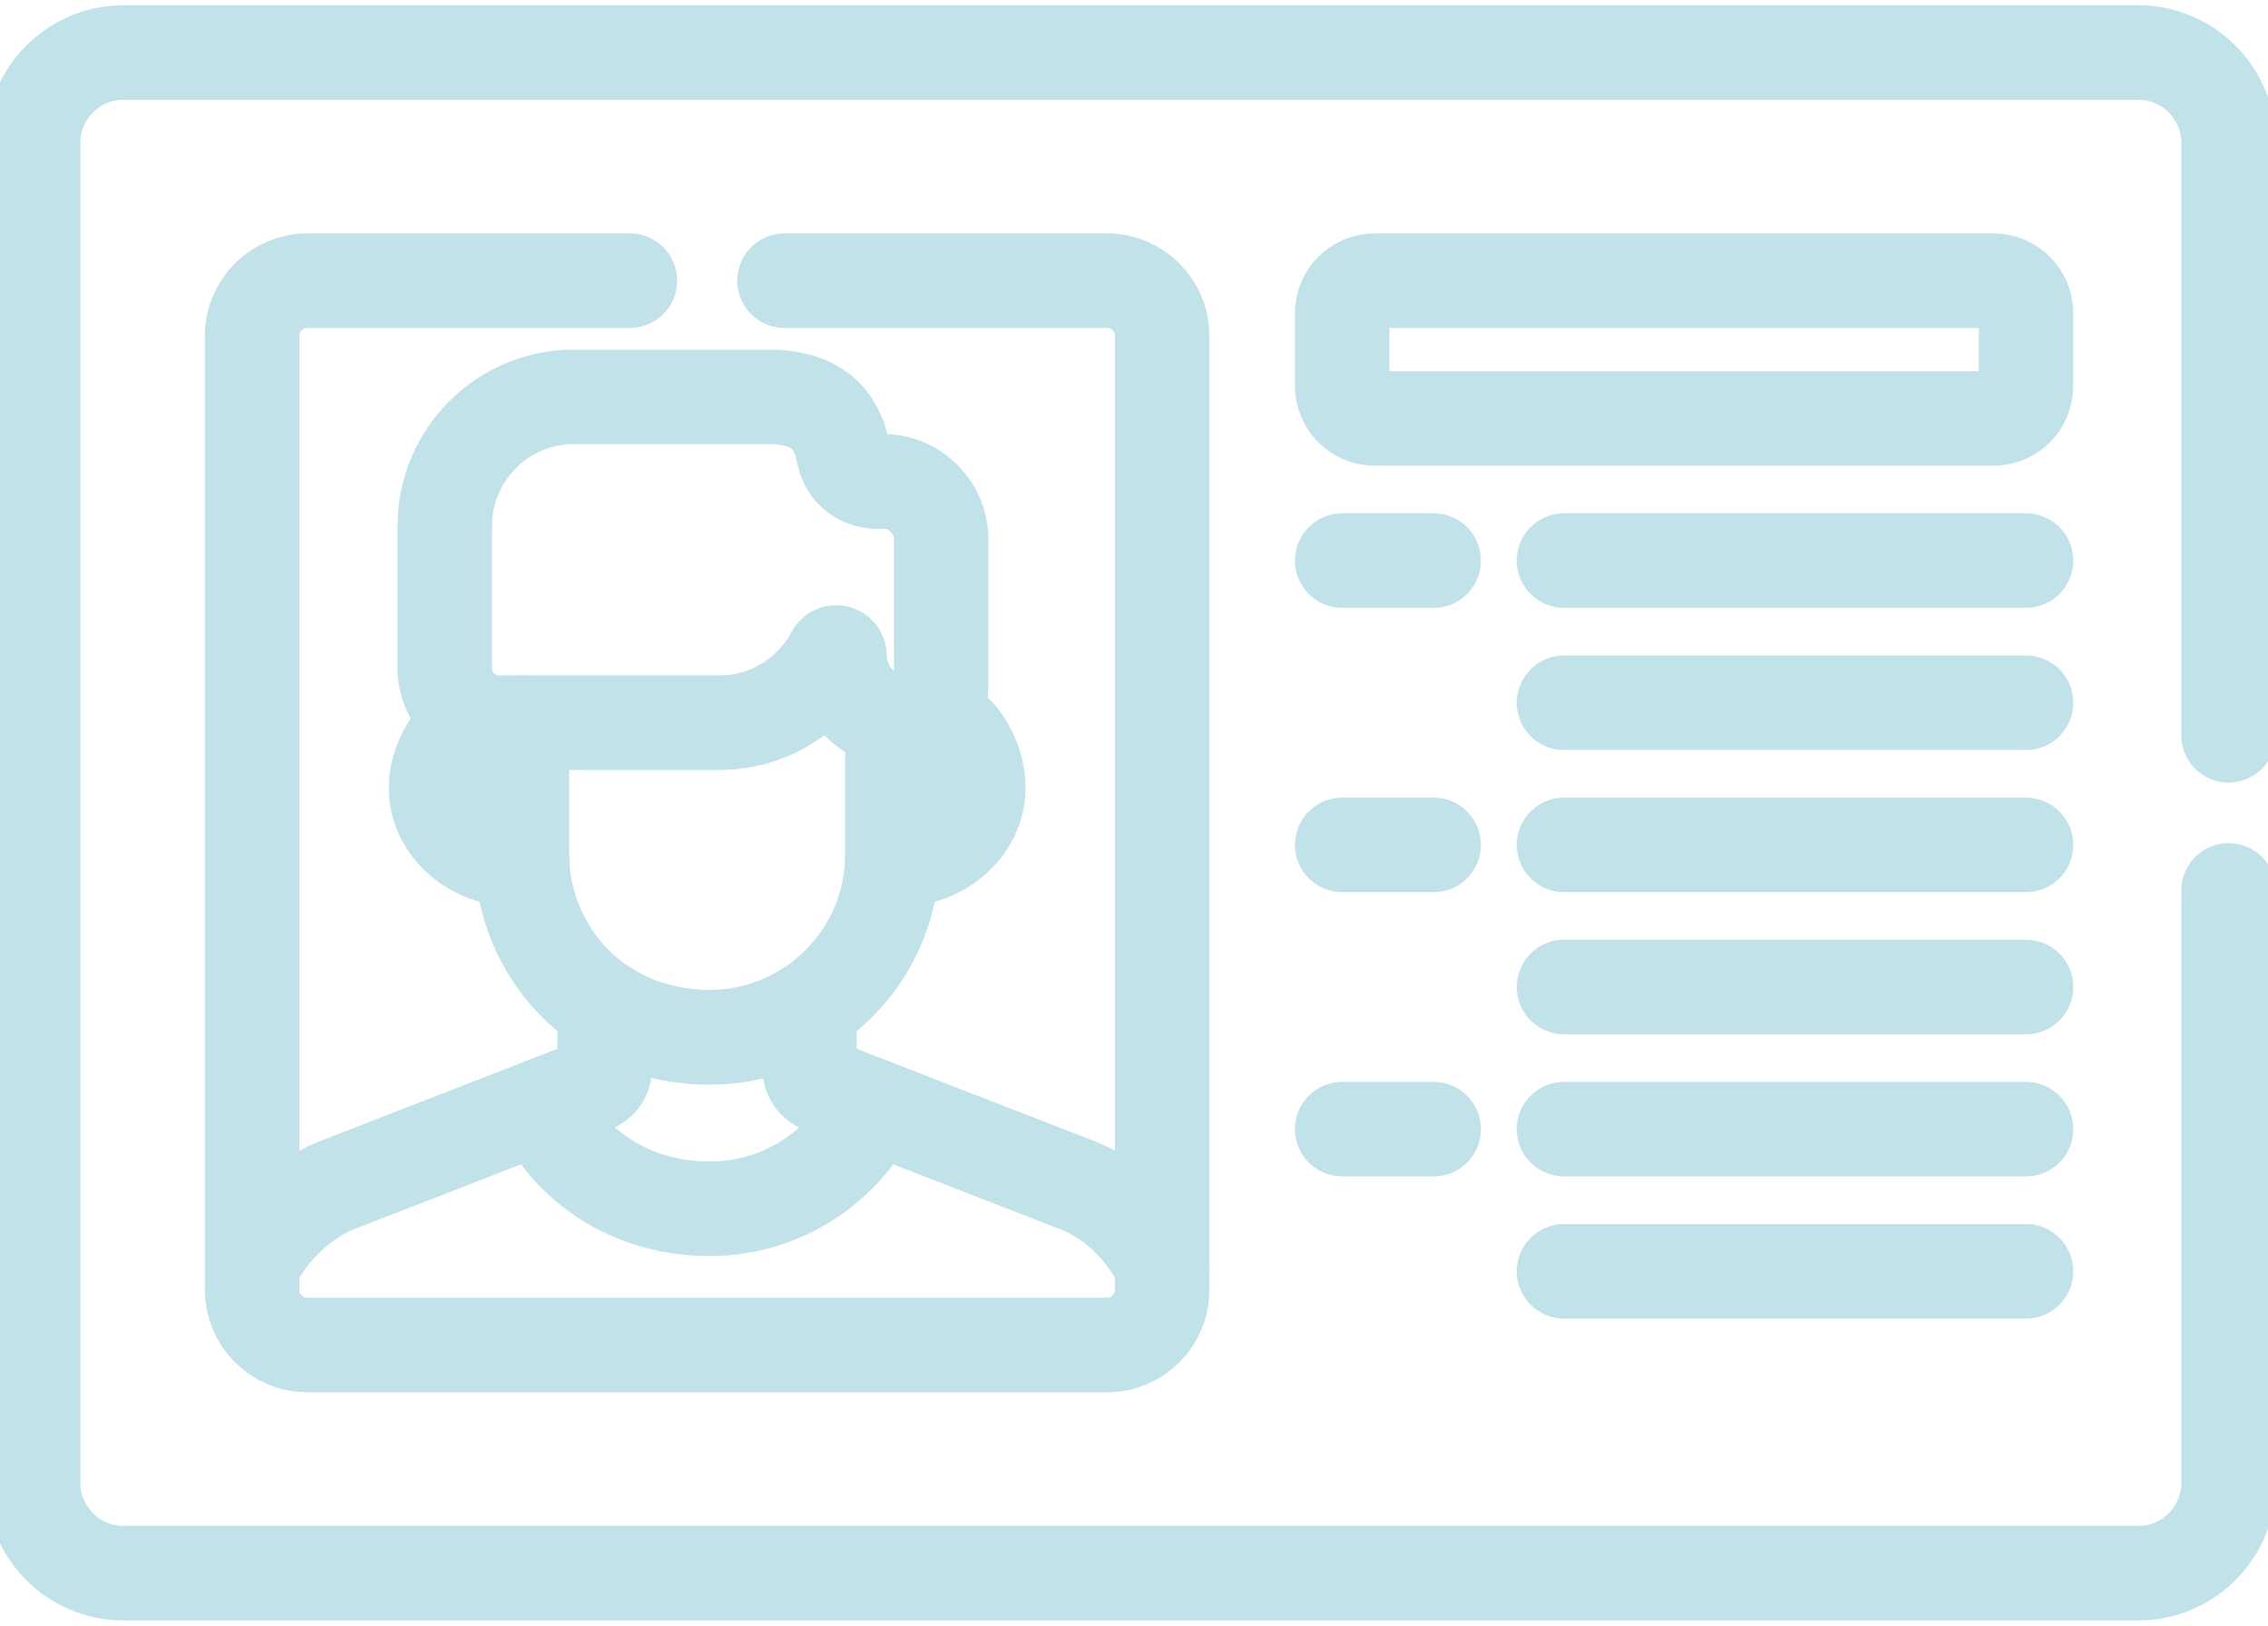
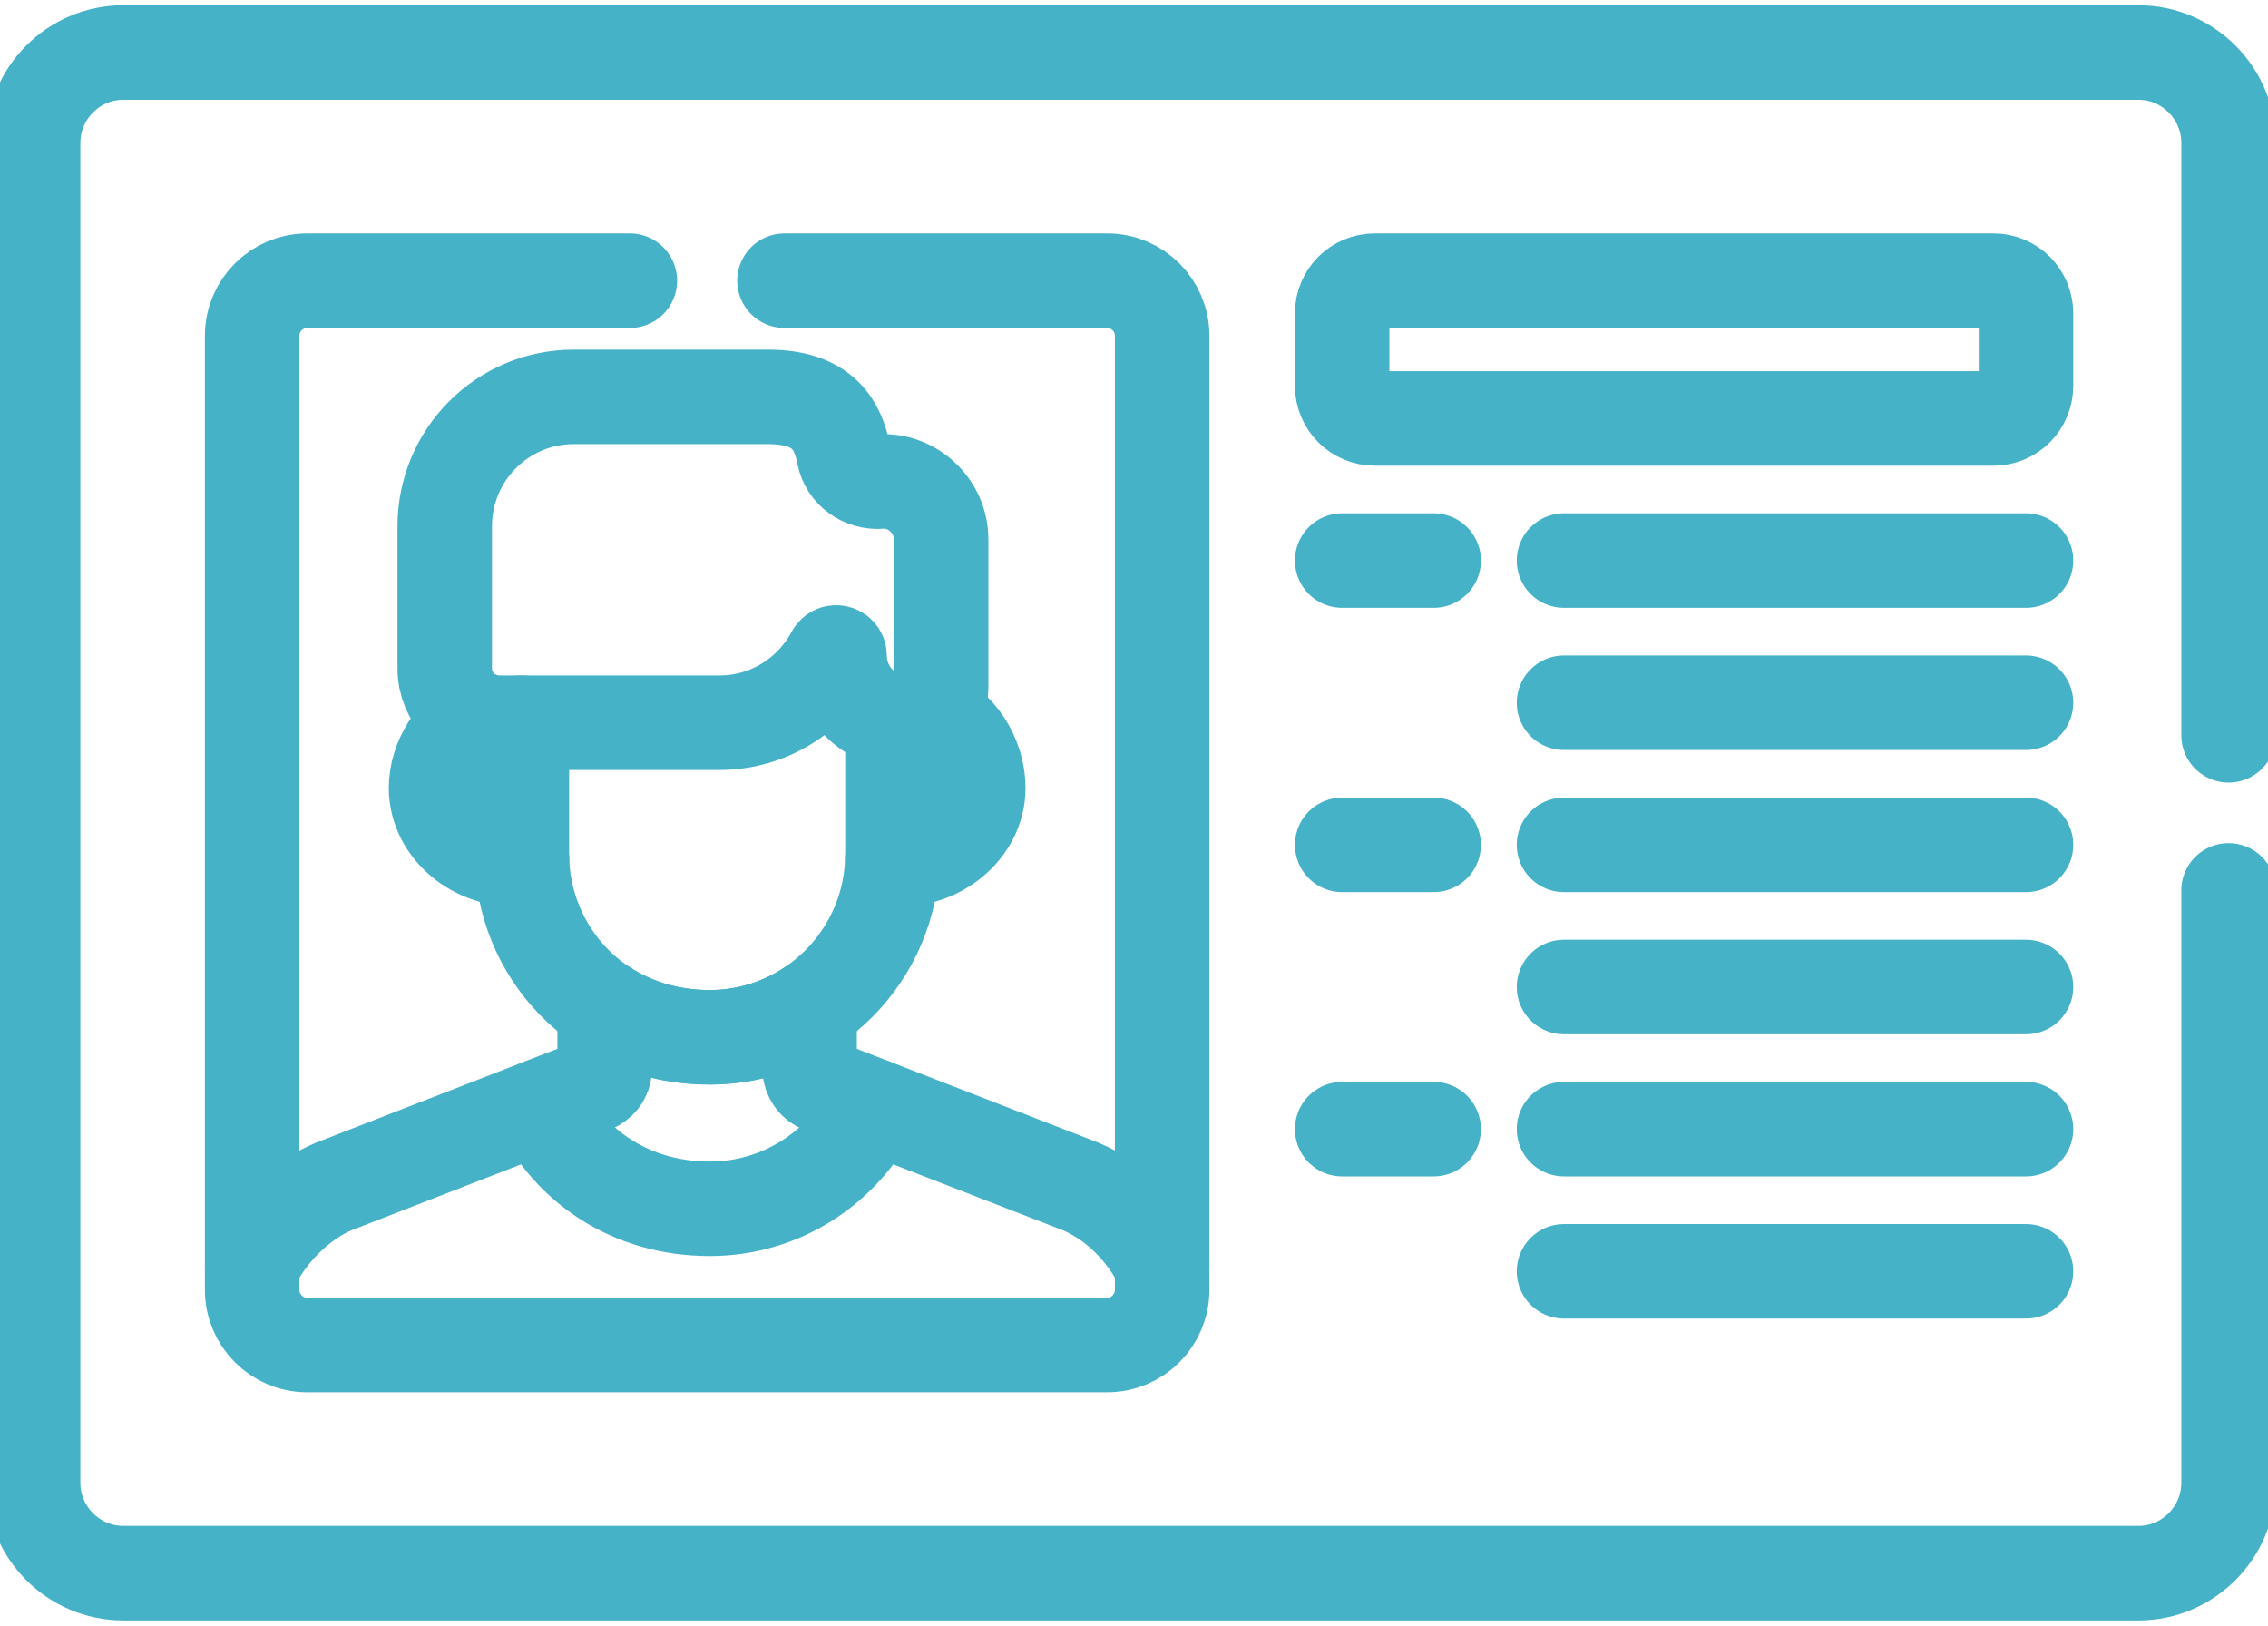
<svg xmlns="http://www.w3.org/2000/svg" width="120" height="86" viewBox="0 0 120 86" fill="none">
-   <path d="M46.593 25.476C45.669 25.547 44.822 24.965 44.644 24.054C44.345 22.519 43.587 20.995 40.627 20.995H30.356C26.587 20.995 23.531 24.06 23.531 27.84V35.351C23.531 36.942 24.818 38.232 26.405 38.232H38.062C40.669 38.232 42.933 36.766 44.082 34.611C44.172 34.444 44.424 34.509 44.424 34.698C44.424 36.642 46.01 38.232 47.949 38.232C48.965 38.232 49.796 37.399 49.796 36.38V28.542C49.796 26.695 48.189 25.353 46.593 25.476Z" stroke="#C2E2E9" stroke-width="5" stroke-miterlimit="10" stroke-linecap="round" stroke-linejoin="round" />
-   <path d="M47.213 45.449C49.629 45.644 51.761 43.86 51.761 41.685C51.761 40.03 50.698 38.322 49.14 37.79" stroke="#C2E2E9" stroke-width="5" stroke-miterlimit="10" stroke-linecap="round" stroke-linejoin="round" />
-   <path d="M25.33 38.021C24.043 38.671 23.071 40.187 23.071 41.685C23.071 43.857 25.2 45.644 27.619 45.449" stroke="#C2E2E9" stroke-width="5" stroke-miterlimit="10" stroke-linecap="round" stroke-linejoin="round" />
-   <path d="M27.612 38.232V45.182C27.612 50.247 31.57 54.873 37.556 54.873C42.885 54.873 47.22 50.526 47.22 45.182V38.156" stroke="#C2E2E9" stroke-width="5" stroke-miterlimit="10" stroke-linecap="round" stroke-linejoin="round" />
-   <path d="M61.491 66.953C60.527 65.015 58.935 63.491 57.155 62.756L43.462 57.438C43.299 57.376 43.15 57.265 43.037 57.115C42.911 56.949 42.836 56.744 42.836 56.524L42.833 53.295C41.315 54.291 39.502 54.873 37.557 54.873C35.411 54.873 33.528 54.276 31.992 53.28V56.519C31.992 56.779 31.911 56.97 31.794 57.114C31.574 57.387 31.225 57.49 31.038 57.563L17.679 62.756C16.211 63.362 14.422 64.811 13.343 66.943" stroke="#C2E2E9" stroke-width="5" stroke-miterlimit="10" stroke-linecap="round" stroke-linejoin="round" />
-   <path d="M46.233 58.516C44.657 61.728 41.361 63.945 37.556 63.945C33.334 63.945 30.125 61.644 28.597 58.512" stroke="#C2E2E9" stroke-width="5" stroke-miterlimit="10" stroke-linecap="round" stroke-linejoin="round" />
-   <path d="M82.752 37.175H107.196" stroke="#C2E2E9" stroke-width="5" stroke-miterlimit="10" stroke-linecap="round" stroke-linejoin="round" />
-   <path d="M82.752 44.694H107.196" stroke="#C2E2E9" stroke-width="5" stroke-miterlimit="10" stroke-linecap="round" stroke-linejoin="round" />
-   <path d="M105.477 14.848H72.734C71.784 14.848 71.015 15.62 71.015 16.572V20.411C71.015 21.364 71.784 22.136 72.734 22.136H105.477C106.426 22.136 107.196 21.364 107.196 20.411V16.572C107.196 15.62 106.426 14.848 105.477 14.848Z" stroke="#C2E2E9" stroke-width="5" stroke-miterlimit="10" stroke-linecap="round" stroke-linejoin="round" />
-   <path d="M82.752 29.655H107.196" stroke="#C2E2E9" stroke-width="5" stroke-miterlimit="10" stroke-linecap="round" stroke-linejoin="round" />
-   <path d="M82.752 52.213H107.196" stroke="#C2E2E9" stroke-width="5" stroke-miterlimit="10" stroke-linecap="round" stroke-linejoin="round" />
-   <path d="M82.752 59.732H107.196" stroke="#C2E2E9" stroke-width="5" stroke-miterlimit="10" stroke-linecap="round" stroke-linejoin="round" />
-   <path d="M82.752 67.253H107.196" stroke="#C2E2E9" stroke-width="5" stroke-miterlimit="10" stroke-linecap="round" stroke-linejoin="round" />
-   <path d="M71.015 44.694H75.855" stroke="#C2E2E9" stroke-width="5" stroke-miterlimit="10" stroke-linecap="round" stroke-linejoin="round" />
-   <path d="M71.015 29.655H75.856" stroke="#C2E2E9" stroke-width="5" stroke-miterlimit="10" stroke-linecap="round" stroke-linejoin="round" />
-   <path d="M71.015 59.732H75.855" stroke="#C2E2E9" stroke-width="5" stroke-miterlimit="10" stroke-linecap="round" stroke-linejoin="round" />
-   <path d="M33.326 14.848H16.247C14.649 14.848 13.342 16.158 13.342 17.76V68.239C13.342 69.841 14.649 71.151 16.247 71.151H58.586C60.184 71.151 61.49 69.841 61.49 68.239V17.76C61.49 16.158 60.184 14.848 58.586 14.848H41.507" stroke="#C2E2E9" stroke-width="5" stroke-miterlimit="10" stroke-linecap="round" stroke-linejoin="round" />
-   <path d="M117.914 38.898V7.56C117.914 4.931 115.769 2.779 113.147 2.779H6.519C3.897 2.779 1.752 4.931 1.752 7.56V78.44C1.752 81.07 3.897 83.221 6.519 83.221H113.147C115.769 83.221 117.914 81.07 117.914 78.44V47.102" stroke="#C2E2E9" stroke-width="5" stroke-miterlimit="10" stroke-linecap="round" stroke-linejoin="round" />
+   <path d="M46.593 25.476C45.669 25.547 44.822 24.965 44.644 24.054C44.345 22.519 43.587 20.995 40.627 20.995H30.356C26.587 20.995 23.531 24.06 23.531 27.84V35.351C23.531 36.942 24.818 38.232 26.405 38.232H38.062C40.669 38.232 42.933 36.766 44.082 34.611C44.172 34.444 44.424 34.509 44.424 34.698C44.424 36.642 46.01 38.232 47.949 38.232C48.965 38.232 49.796 37.399 49.796 36.38V28.542C49.796 26.695 48.189 25.353 46.593 25.476Z" stroke="#46B2C8" stroke-width="5" stroke-miterlimit="10" stroke-linecap="round" stroke-linejoin="round" />
+   <path d="M47.213 45.449C49.629 45.644 51.761 43.86 51.761 41.685C51.761 40.03 50.698 38.322 49.14 37.79" stroke="#46B2C8" stroke-width="5" stroke-miterlimit="10" stroke-linecap="round" stroke-linejoin="round" />
+   <path d="M25.33 38.021C24.043 38.671 23.071 40.187 23.071 41.685C23.071 43.857 25.2 45.644 27.619 45.449" stroke="#46B2C8" stroke-width="5" stroke-miterlimit="10" stroke-linecap="round" stroke-linejoin="round" />
+   <path d="M27.612 38.232V45.182C27.612 50.247 31.57 54.873 37.556 54.873C42.885 54.873 47.22 50.526 47.22 45.182V38.156" stroke="#46B2C8" stroke-width="5" stroke-miterlimit="10" stroke-linecap="round" stroke-linejoin="round" />
+   <path d="M61.491 66.953C60.527 65.015 58.935 63.491 57.155 62.756L43.462 57.438C43.299 57.376 43.15 57.265 43.037 57.115C42.911 56.949 42.836 56.744 42.836 56.524L42.833 53.295C41.315 54.291 39.502 54.873 37.557 54.873C35.411 54.873 33.528 54.276 31.992 53.28V56.519C31.992 56.779 31.911 56.97 31.794 57.114C31.574 57.387 31.225 57.49 31.038 57.563L17.679 62.756C16.211 63.362 14.422 64.811 13.343 66.943" stroke="#46B2C8" stroke-width="5" stroke-miterlimit="10" stroke-linecap="round" stroke-linejoin="round" />
+   <path d="M46.233 58.516C44.657 61.728 41.361 63.945 37.556 63.945C33.334 63.945 30.125 61.644 28.597 58.512" stroke="#46B2C8" stroke-width="5" stroke-miterlimit="10" stroke-linecap="round" stroke-linejoin="round" />
+   <path d="M82.752 37.175H107.196" stroke="#46B2C8" stroke-width="5" stroke-miterlimit="10" stroke-linecap="round" stroke-linejoin="round" />
+   <path d="M82.752 44.694H107.196" stroke="#46B2C8" stroke-width="5" stroke-miterlimit="10" stroke-linecap="round" stroke-linejoin="round" />
+   <path d="M105.477 14.848H72.734C71.784 14.848 71.015 15.62 71.015 16.572V20.411C71.015 21.364 71.784 22.136 72.734 22.136H105.477C106.426 22.136 107.196 21.364 107.196 20.411V16.572C107.196 15.62 106.426 14.848 105.477 14.848Z" stroke="#46B2C8" stroke-width="5" stroke-miterlimit="10" stroke-linecap="round" stroke-linejoin="round" />
+   <path d="M82.752 29.655H107.196" stroke="#46B2C8" stroke-width="5" stroke-miterlimit="10" stroke-linecap="round" stroke-linejoin="round" />
+   <path d="M82.752 52.213H107.196" stroke="#46B2C8" stroke-width="5" stroke-miterlimit="10" stroke-linecap="round" stroke-linejoin="round" />
+   <path d="M82.752 59.732H107.196" stroke="#46B2C8" stroke-width="5" stroke-miterlimit="10" stroke-linecap="round" stroke-linejoin="round" />
+   <path d="M82.752 67.253H107.196" stroke="#46B2C8" stroke-width="5" stroke-miterlimit="10" stroke-linecap="round" stroke-linejoin="round" />
+   <path d="M71.015 44.694H75.855" stroke="#46B2C8" stroke-width="5" stroke-miterlimit="10" stroke-linecap="round" stroke-linejoin="round" />
+   <path d="M71.015 29.655H75.856" stroke="#46B2C8" stroke-width="5" stroke-miterlimit="10" stroke-linecap="round" stroke-linejoin="round" />
+   <path d="M71.015 59.732H75.855" stroke="#46B2C8" stroke-width="5" stroke-miterlimit="10" stroke-linecap="round" stroke-linejoin="round" />
+   <path d="M33.326 14.848H16.247C14.649 14.848 13.342 16.158 13.342 17.76V68.239C13.342 69.841 14.649 71.151 16.247 71.151H58.586C60.184 71.151 61.49 69.841 61.49 68.239V17.76C61.49 16.158 60.184 14.848 58.586 14.848H41.507" stroke="#46B2C8" stroke-width="5" stroke-miterlimit="10" stroke-linecap="round" stroke-linejoin="round" />
+   <path d="M117.914 38.898V7.56C117.914 4.931 115.769 2.779 113.147 2.779H6.519C3.897 2.779 1.752 4.931 1.752 7.56V78.44C1.752 81.07 3.897 83.221 6.519 83.221H113.147C115.769 83.221 117.914 81.07 117.914 78.44V47.102" stroke="#46B2C8" stroke-width="5" stroke-miterlimit="10" stroke-linecap="round" stroke-linejoin="round" />
</svg>
